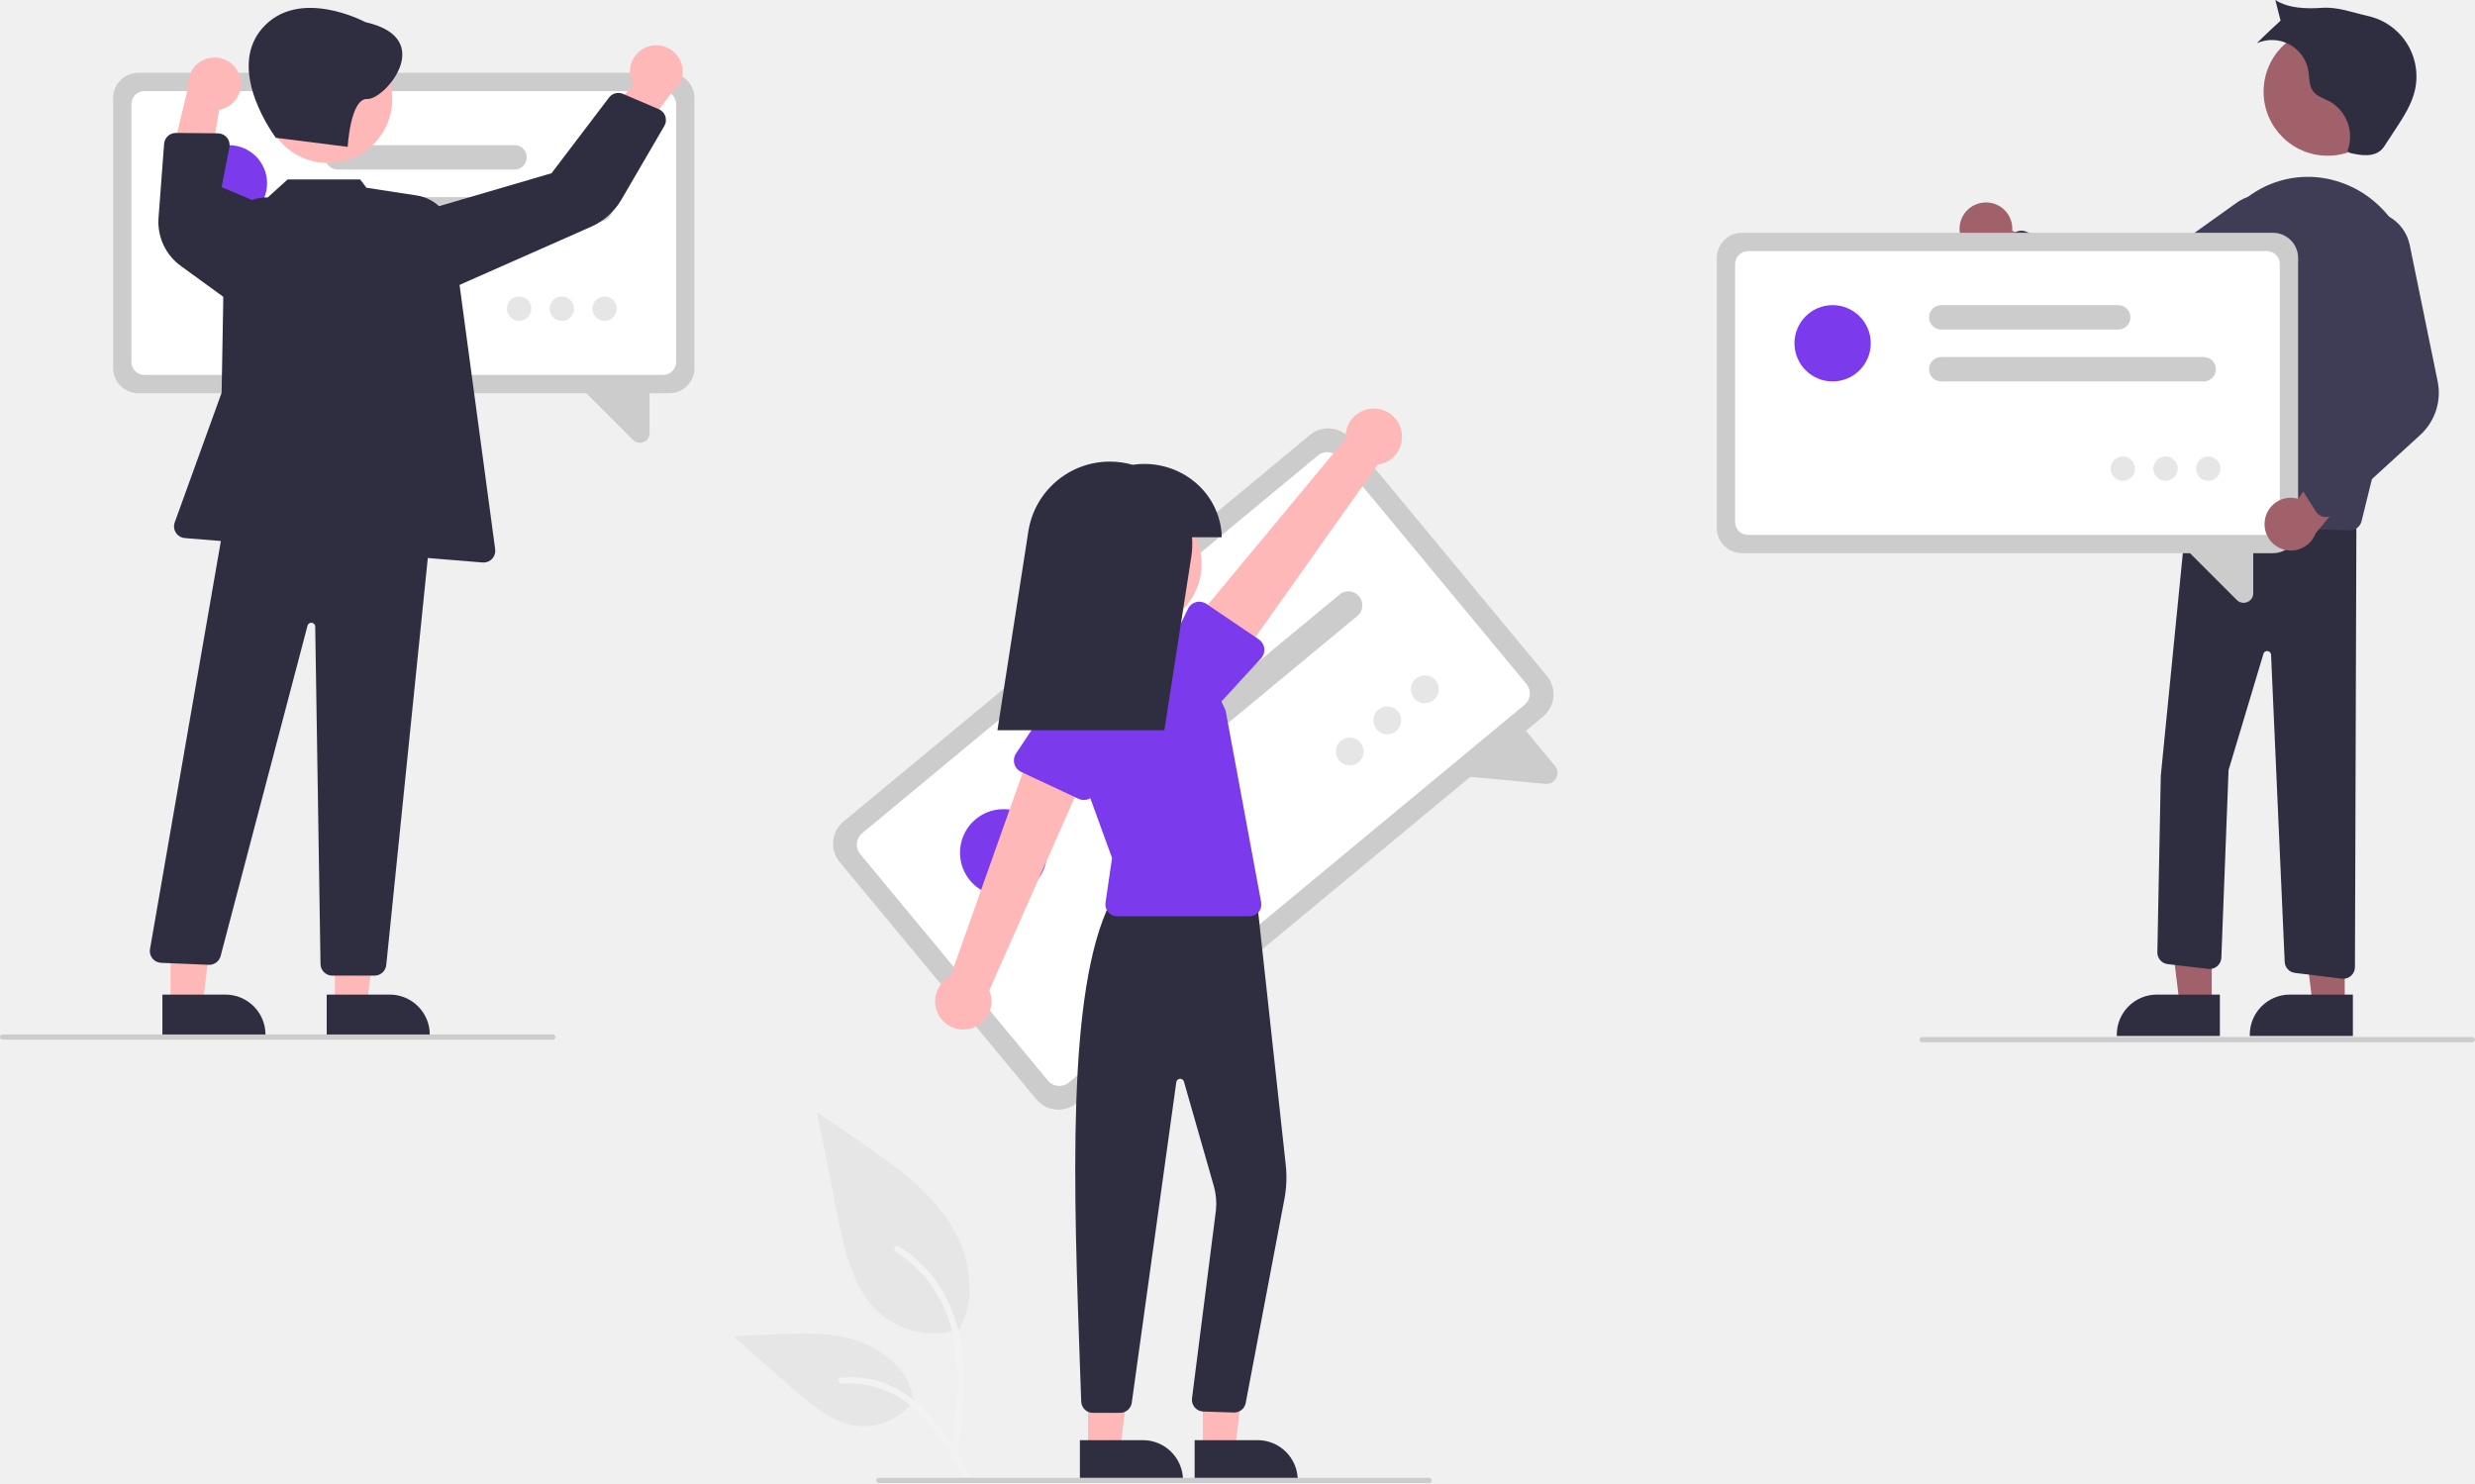
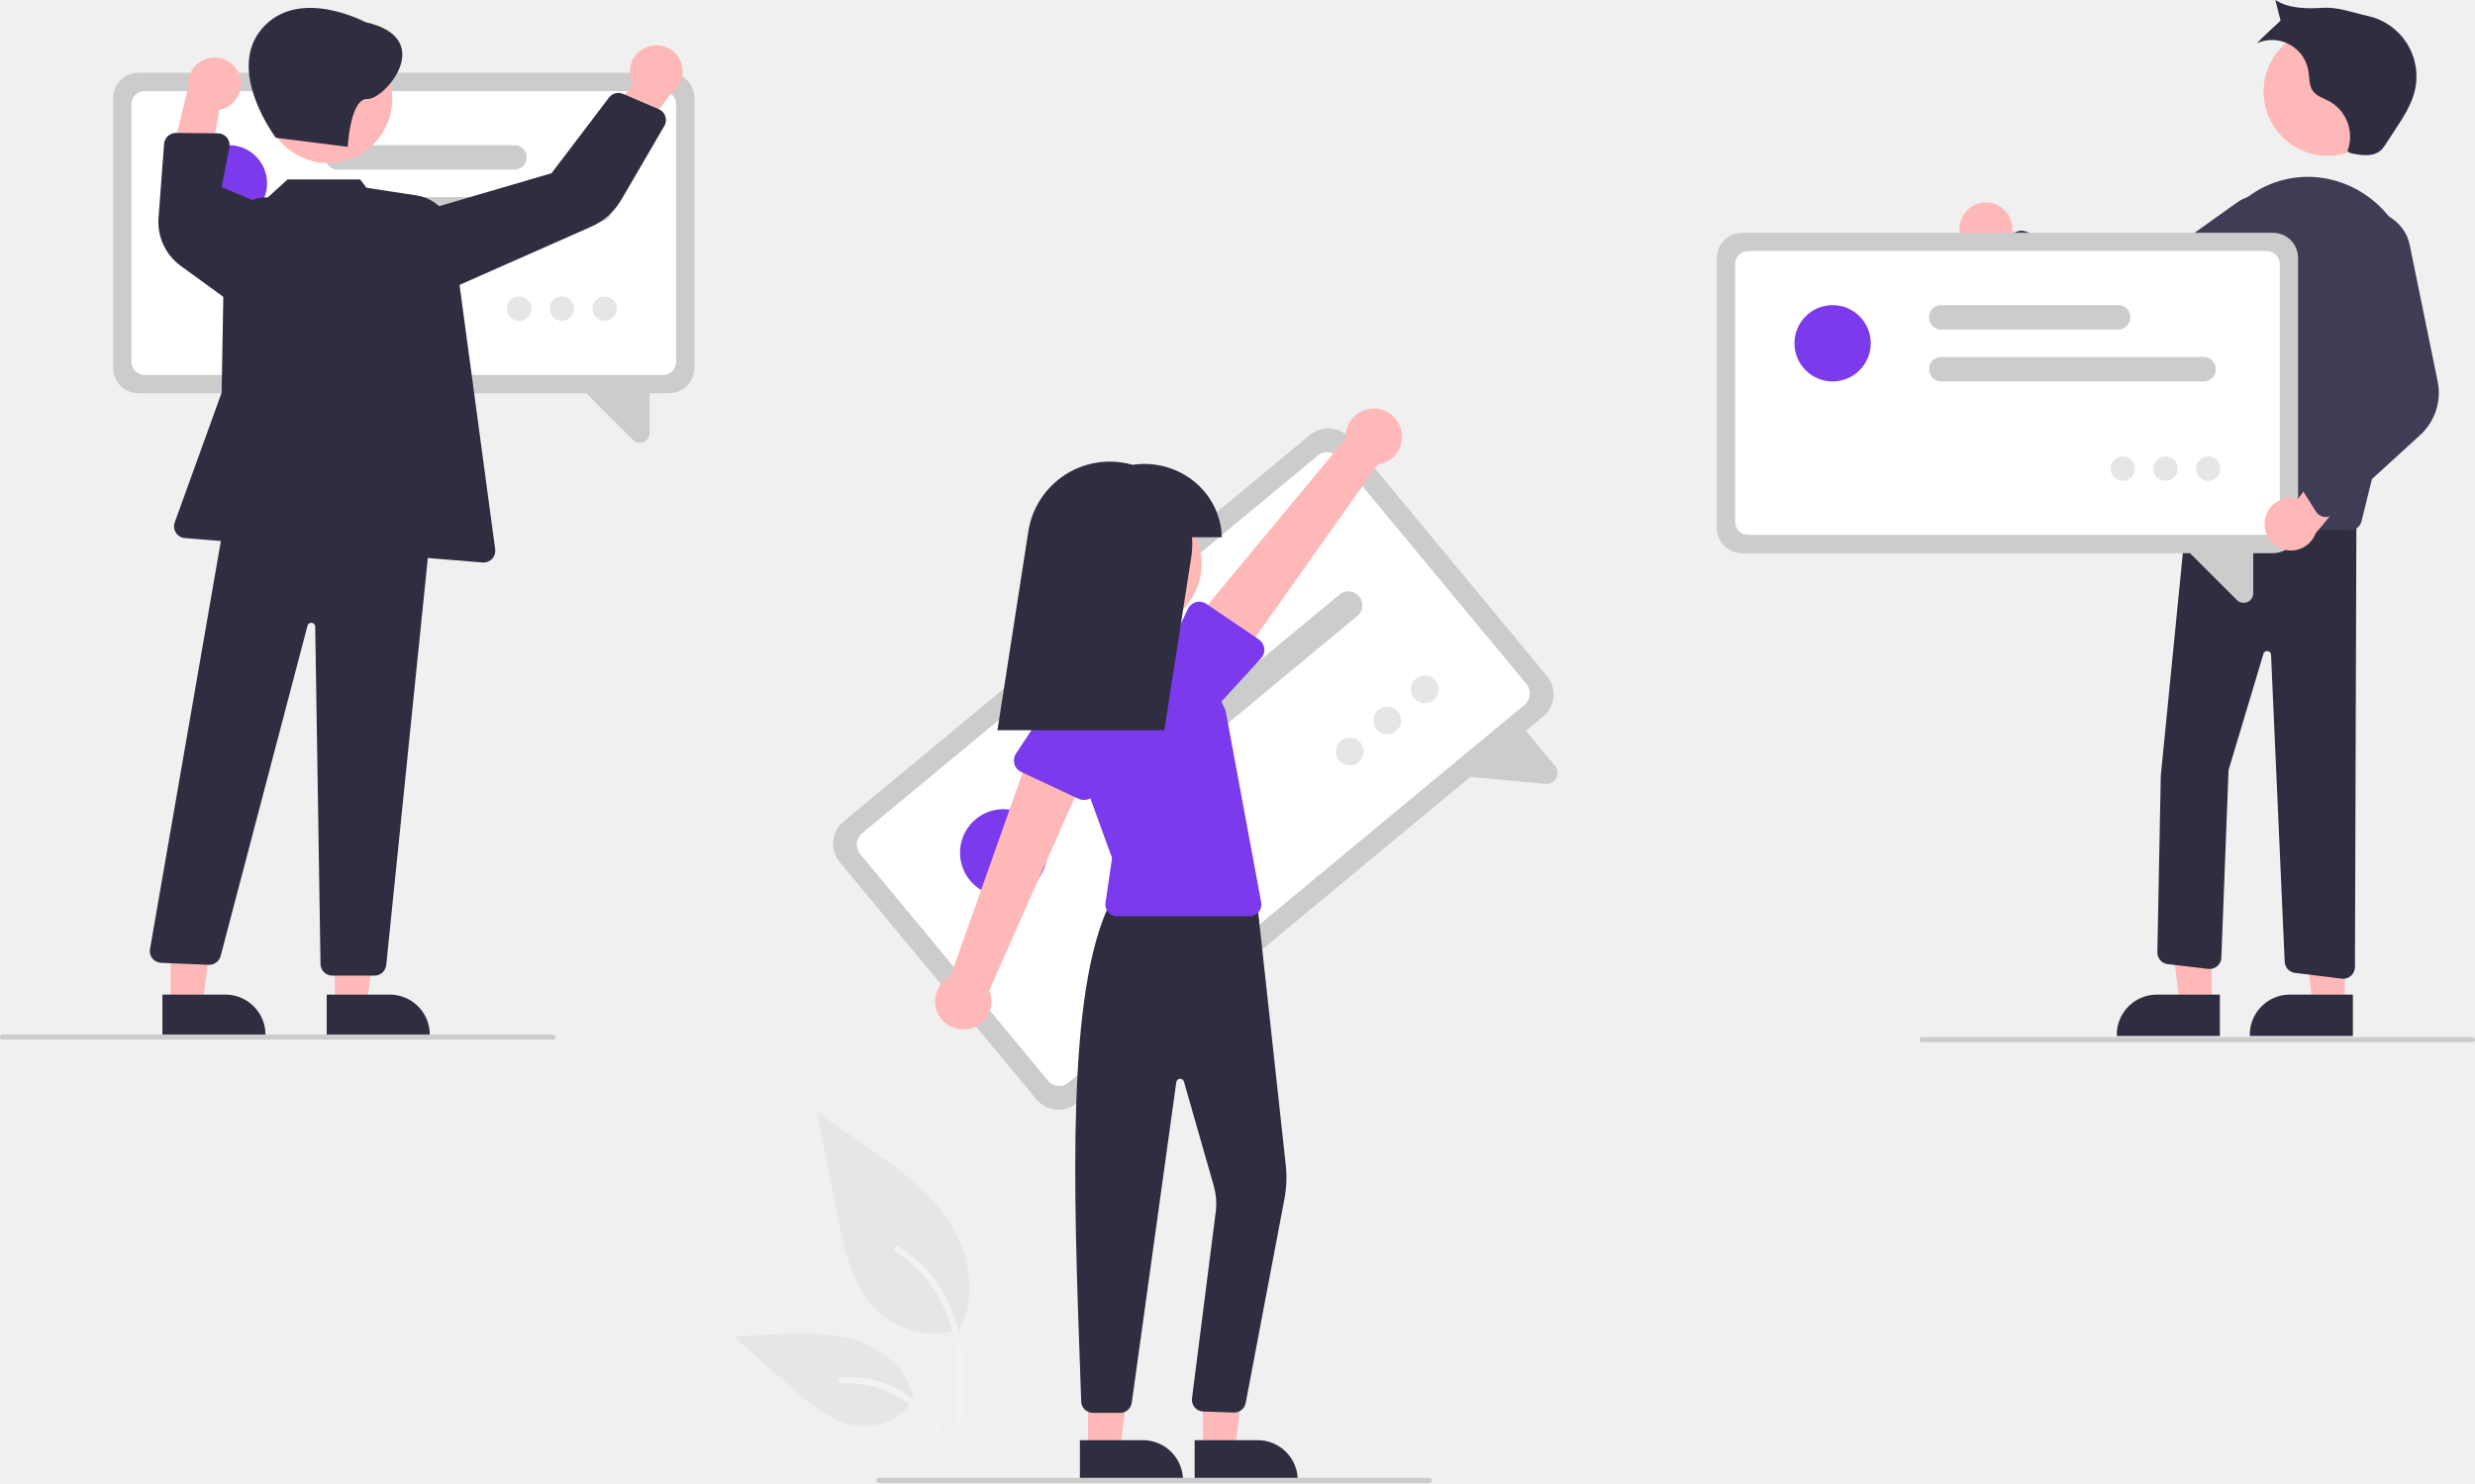
<svg xmlns="http://www.w3.org/2000/svg" data-name="Layer 1" viewBox="0 0 949 568.653">
  <path d="M493.954,675.174a31.517,31.517,0,0,1-30.435-5.361c-10.66-8.947-14.002-23.687-16.721-37.336l-8.043-40.37,16.84,11.595c12.11,8.339,24.493,16.944,32.878,29.023s12.045,28.566,5.308,41.635" fill="#e6e6e6" transform="translate(-125.5 -165.6736)" />
  <path d="M492.515,724.05c1.704-12.415,3.457-24.99,2.261-37.538-1.062-11.144-4.462-22.029-11.383-30.953a51.491,51.491,0,0,0-13.211-11.971c-1.321-.834-2.537,1.26-1.222,2.09a48.952,48.952,0,0,1,19.363,23.363c4.216,10.722,4.893,22.411,4.166,33.801-.439,6.888-1.37,13.731-2.309,20.565a1.254,1.254,0,0,0,.845,1.489,1.218,1.218,0,0,0,1.489-.845Z" fill="#f2f2f2" transform="translate(-125.5 -165.6736)" />
  <path d="M476.098,702.081a23.201,23.201,0,0,1-20.215,10.433c-10.233-.486-18.764-7.628-26.444-14.408l-22.715-20.056,15.034-.719c10.811-.517,21.901-1,32.199,2.334s19.794,11.358,21.677,22.016" fill="#e6e6e6" transform="translate(-125.5 -165.6736)" />
  <path d="M497.332,731.187c-8.204-14.516-17.719-30.648-34.722-35.805a38.746,38.746,0,0,0-14.604-1.508c-1.551.134-1.163,2.524.384,2.39a35.996,35.996,0,0,1,23.306,6.166c6.572,4.473,11.688,10.692,16.019,17.287,2.653,4.039,5.029,8.25,7.405,12.455.759,1.344,2.979.374,2.211-.986Z" fill="#f2f2f2" transform="translate(-125.5 -165.6736)" />
  <path d="M717.213,440.397,538.36,588.632a11.027,11.027,0,0,1-15.508-1.452L447.457,496.211a11.027,11.027,0,0,1,1.452-15.508L627.761,332.469A11.027,11.027,0,0,1,643.27,333.92L718.665,424.889A11.027,11.027,0,0,1,717.213,440.397Z" fill="#ccc" transform="translate(-125.5 -165.6736)" />
  <path d="M710.046,435.934,535.304,580.76a5.68,5.68,0,0,1-7.989-.748l-71.987-86.857a5.68,5.68,0,0,1,.748-7.989L630.817,340.34a5.68,5.68,0,0,1,7.989.748l71.987,86.857A5.68,5.68,0,0,1,710.046,435.934Z" fill="#fff" transform="translate(-125.5 -165.6736)" />
  <path d="M718.101,466.25l-35.94-3.364,25.723-20.245,13.857,16.719a4.152,4.152,0,0,1,.482,4.661,4.279,4.279,0,0,1-1.051,1.302A4.16,4.16,0,0,1,718.101,466.25Z" fill="#ccc" transform="translate(-125.5 -165.6736)" />
  <path d="M645.928,401.875l-88.399,73.265a5.34,5.34,0,1,1-6.815-8.223l88.399-73.265a5.34,5.34,0,1,1,6.815,8.223Z" fill="#ccc" transform="translate(-125.5 -165.6736)" />
  <path d="M602.664,408.255l-59.618,49.411a5.34,5.34,0,1,1-6.815-8.223l59.618-49.411a5.34,5.34,0,0,1,6.815,8.223Z" fill="#ccc" transform="translate(-125.5 -165.6736)" />
  <circle cx="384.787" cy="326.947" fill="#7c3aed" r="16.688" />
  <circle cx="517.532" cy="288.156" fill="#e6e6e6" r="5.34" />
  <circle cx="531.923" cy="276.229" fill="#e6e6e6" r="5.34" />
  <circle cx="546.313" cy="264.302" fill="#e6e6e6" r="5.34" />
  <polygon fill="#ffb8b8" points="461.198 556.214 473.458 556.213 479.29 508.925 461.196 508.926 461.198 556.214" />
  <path d="M583.571,717.885l24.144-.001h.001a15.386,15.386,0,0,1,15.386,15.386v.5l-39.531.001Z" fill="#2f2e41" transform="translate(-125.5 -165.6736)" />
  <polygon fill="#ffb8b8" points="417.198 556.214 429.458 556.213 435.29 508.925 417.196 508.926 417.198 556.214" />
  <path d="M539.571,717.885l24.144-.001h.001a15.386,15.386,0,0,1,15.386,15.386v.5l-39.531.001Z" fill="#2f2e41" transform="translate(-125.5 -165.6736)" />
  <path d="M555.001,707.419h-.002l-10.426-.003a4.482,4.482,0,0,1-4.495-4.338l-.328-9.121c-2.635-72.94-5.361-148.364,11.517-182.265l.132-.267,55.88-2.022,11.219,102.911a44.621,44.621,0,0,1-.52,13.164L603.148,703.627a4.499,4.499,0,0,1-4.597,3.658l-11.71-.38a4.502,4.502,0,0,1-4.302-4.943l9.199-72.279a24.702,24.702,0,0,0-.835-9.284l-11.44-39.994a1.5,1.5,0,0,0-2.928.206L559.458,703.538A4.518,4.518,0,0,1,555.001,707.419Z" fill="#2f2e41" transform="translate(-125.5 -165.6736)" />
  <circle cx="436.183" cy="216.281" fill="#ffb8b8" r="24.561" />
  <path d="M604.66,517h-50.823a4.5,4.5,0,0,1-4.453-5.15l2.511-17.196-14.744-40.554a29.844,29.844,0,0,1,24.009-39.767h0a29.73,29.73,0,0,1,31.021,16.815l3.239,6.891L609.085,511.679a4.5,4.5,0,0,1-4.425,5.32Z" fill="#7c3aed" transform="translate(-125.5 -165.6736)" />
  <path d="M497.374,560.136a10.743,10.743,0,0,0,7.445-14.694l39.602-89.472-22.655-5.706L489.962,540.006a10.801,10.801,0,0,0,7.412,20.13Z" fill="#ffb8b8" transform="translate(-125.5 -165.6736)" />
  <path d="M539.06,471.971l-22.033-10.314a4.817,4.817,0,0,1-1.974-7.022l13.39-20.223a13.377,13.377,0,0,1,24.198,11.413l-6.924,23.163a4.817,4.817,0,0,1-6.657,2.982Z" fill="#7c3aed" transform="translate(-125.5 -165.6736)" />
  <path d="M662.575,329.897a10.743,10.743,0,0,1-8.809,13.919L597.197,423.651,580.695,407.115l60.794-73.275a10.801,10.801,0,0,1,21.086-3.943Z" fill="#ffb8b8" transform="translate(-125.5 -165.6736)" />
  <path d="M610.279,414.281a4.812,4.812,0,0,1-1.235,3.816l-16.349,17.809a13.377,13.377,0,0,1-22.195-14.939L581.012,399.109a4.817,4.817,0,0,1,7.042-1.9l20.142,13.643A4.811,4.811,0,0,1,610.279,414.281Z" fill="#7c3aed" transform="translate(-125.5 -165.6736)" />
  <path d="M593.955,371.674a25.26,25.26,0,0,0-.918-6.576c-3.957-14.622-18.565-23.399-33.225-21.196a31.7,31.7,0,0,0-8.769-1.228h0a31.621,31.621,0,0,0-31.246,26.767l-11.842,76.233h64l10.334-66.526a31.777,31.777,0,0,0,.269-7.474Z" fill="#2f2e41" transform="translate(-125.5 -165.6736)" />
  <path d="M673.5,734.326h-211a1,1,0,1,1,0-2h211a1,1,0,0,1,0,2Z" fill="#ccc" transform="translate(-125.5 -165.6736)" />
-   <path d="M886.07,243.341a10.056,10.056,0,0,1,10.986,10.819l32.707,14.395-15.602,10.071-28.667-15.214a10.11,10.11,0,0,1,.576-20.071Z" fill="#a0616a" transform="translate(-125.5 -165.6736)" />
-   <circle cx="892.502" cy="35.15" fill="#a0616a" r="24.561" />
-   <polygon fill="#a0616a" points="848.05 385.364 835.79 385.363 829.958 338.075 848.052 338.076 848.05 385.364" />
+   <path d="M886.07,243.341a10.056,10.056,0,0,1,10.986,10.819l32.707,14.395-15.602,10.071-28.667-15.214a10.11,10.11,0,0,1,.576-20.071Z" fill="#ffb8b8" transform="translate(-125.5 -165.6736)" />
+   <circle cx="892.502" cy="35.15" fill="#ffb8b8" r="24.561" />
+   <polygon fill="#ffb8b8" points="848.05 385.364 835.79 385.363 829.958 338.075 848.052 338.076 848.05 385.364" />
  <path d="M976.676,562.921l-39.531-.001v-.5a15.386,15.386,0,0,1,15.386-15.386h.001l24.144.001Z" fill="#2f2e41" transform="translate(-125.5 -165.6736)" />
-   <polygon fill="#a0616a" points="899.05 385.364 886.79 385.363 880.958 338.075 899.052 338.076 899.05 385.364" />
+   <polygon fill="#ffb8b8" points="899.05 385.364 886.79 385.363 880.958 338.075 899.052 338.076 899.05 385.364" />
  <path d="M1027.676,562.921l-39.531-.001v-.5a15.386,15.386,0,0,1,15.386-15.386h.001l24.144.001Z" fill="#2f2e41" transform="translate(-125.5 -165.6736)" />
  <path d="M1023.969,540.966a4.507,4.507,0,0,1-.549-.034l-17.946-2.209a4.493,4.493,0,0,1-3.944-4.235L996.3,416.723a1.5,1.5,0,0,0-2.857-.554l-13.434,44.784L977.242,532.89a4.498,4.498,0,0,1-5.023,4.295l-15.541-1.829a4.485,4.485,0,0,1-3.973-4.557l1.319-67.714,10.529-106.292.47.018,64.022,2.468-.577,177.201a4.501,4.501,0,0,1-4.501,4.485Z" fill="#2f2e41" transform="translate(-125.5 -165.6736)" />
  <path d="M1026.62,368.992c-.039,0-.078,0-.117-.001l-64.479-1.689a4.5,4.5,0,0,1-4.341-5.104l12.39-91.191a44.132,44.132,0,0,1,18.68-30.792,38.196,38.196,0,0,1,31.108-5.547c22.506,5.703,36.008,29.87,30.097,53.872l-18.968,77.029A4.526,4.526,0,0,1,1026.62,368.992Z" fill="#3f3d56" transform="translate(-125.5 -165.6736)" />
  <path d="M942.03,296.578a21.822,21.822,0,0,1-11.964-3.555l-37.602-24.67a4.499,4.499,0,0,1-.799-6.856l5.665-5.98a4.484,4.484,0,0,1,4.932-1.087l42.002,16.726,38.909-27.786a16.155,16.155,0,1,1,16.446,27.678l-48.088,23.357A21.74,21.74,0,0,1,942.03,296.578Z" fill="#3f3d56" transform="translate(-125.5 -165.6736)" />
  <path d="M1026.512,224.311c4.19.989,9.245,1.749,12.24-1.345a12.511,12.511,0,0,0,1.416-1.89l3.915-5.977c2.999-4.579,6.051-9.277,7.321-14.602a23.741,23.741,0,0,0-17.907-28.674c-5.846-1.309-11.566-3.561-17.542-3.15s-12.985.276-18-3c.313,1.46,2.003,7.913,2.003,7.913s-7.541,6.919-9.054,8.644a14.166,14.166,0,0,1,19.723,10.671c.428,2.626.177,5.538,1.737,7.693,1.484,2.05,4.145,2.768,6.382,3.952a15.563,15.563,0,0,1,6.847,19.045Z" fill="#2f2e41" transform="translate(-125.5 -165.6736)" />
  <path d="M997.023,377.788H793.434a9.664,9.664,0,0,1-9.653-9.653V264.586a9.664,9.664,0,0,1,9.653-9.653H997.023a9.664,9.664,0,0,1,9.653,9.653V368.135A9.664,9.664,0,0,1,997.023,377.788Z" fill="#ccc" transform="translate(-125.5 -165.6736)" />
  <path d="M994.683,370.768H795.774a4.978,4.978,0,0,1-4.973-4.973v-98.87a4.978,4.978,0,0,1,4.973-4.973H994.683a4.978,4.978,0,0,1,4.973,4.973v98.87A4.978,4.978,0,0,1,994.683,370.768Z" fill="#fff" transform="translate(-125.5 -165.6736)" />
  <path d="M983.164,395.73l-22.37-22.37,28.68.725V393.117a3.639,3.639,0,0,1-2.282,3.415,3.75,3.75,0,0,1-1.438.291A3.646,3.646,0,0,1,983.164,395.73Z" fill="#ccc" transform="translate(-125.5 -165.6736)" />
  <path d="M970.465,311.927H869.84a4.68,4.68,0,1,1,0-9.36H970.465a4.68,4.68,0,0,1,0,9.36Z" fill="#ccc" transform="translate(-125.5 -165.6736)" />
  <path d="M937.703,292.036H869.84a4.68,4.68,0,1,1,0-9.36H937.703a4.68,4.68,0,1,1,0,9.36Z" fill="#ccc" transform="translate(-125.5 -165.6736)" />
  <circle cx="702.686" cy="131.628" fill="#7c3aed" r="14.626" />
  <circle cx="813.955" cy="179.692" fill="#e6e6e6" r="4.68" />
  <circle cx="830.336" cy="179.692" fill="#e6e6e6" r="4.68" />
  <circle cx="846.716" cy="179.692" fill="#e6e6e6" r="4.68" />
-   <path d="M993.871,365.474a10.056,10.056,0,0,1,12.838-8.54l20.783-29.069,6.665,17.332-20.758,24.948a10.11,10.11,0,0,1-19.529-4.671Z" fill="#a0616a" transform="translate(-125.5 -165.6736)" />
+   <path d="M993.871,365.474a10.056,10.056,0,0,1,12.838-8.54l20.783-29.069,6.665,17.332-20.758,24.948a10.11,10.11,0,0,1-19.529-4.671Z" fill="#ffb8b8" transform="translate(-125.5 -165.6736)" />
  <path d="M1017.678,363.906a4.536,4.536,0,0,1-.981-.025,4.489,4.489,0,0,1-3.205-2.06l-4.392-6.968a4.48,4.48,0,0,1,.168-5.048l26.602-36.553-17.291-44.576a16.07,16.07,0,0,1,8.813-20.739h0a16.154,16.154,0,0,1,22.073,11.656l10.728,52.373a21.884,21.884,0,0,1-6.651,20.454l-33.21,30.325A4.487,4.487,0,0,1,1017.678,363.906Z" fill="#3f3d56" transform="translate(-125.5 -165.6736)" />
  <path d="M1073.5,565.326h-211a1,1,0,0,1,0-2h211a1,1,0,0,1,0,2Z" fill="#ccc" transform="translate(-125.5 -165.6736)" />
  <path d="M382.118,316.45H178.528a9.664,9.664,0,0,1-9.653-9.653V203.247a9.664,9.664,0,0,1,9.653-9.653H382.118a9.664,9.664,0,0,1,9.653,9.653V306.797A9.664,9.664,0,0,1,382.118,316.45Z" fill="#ccc" transform="translate(-125.5 -165.6736)" />
  <path d="M379.777,309.43H180.868a4.978,4.978,0,0,1-4.973-4.973v-98.87a4.978,4.978,0,0,1,4.973-4.973H379.777a4.978,4.978,0,0,1,4.973,4.973v98.87A4.978,4.978,0,0,1,379.777,309.43Z" fill="#fff" transform="translate(-125.5 -165.6736)" />
  <path d="M368.258,334.392l-22.37-22.37,28.68.725v19.032a3.639,3.639,0,0,1-2.282,3.415,3.75,3.75,0,0,1-1.438.291A3.646,3.646,0,0,1,368.258,334.392Z" fill="#ccc" transform="translate(-125.5 -165.6736)" />
  <path d="M355.559,250.588H254.934a4.68,4.68,0,1,1,0-9.36H355.559a4.68,4.68,0,0,1,0,9.36Z" fill="#ccc" transform="translate(-125.5 -165.6736)" />
  <path d="M322.798,230.697H254.934a4.68,4.68,0,1,1,0-9.36h67.863a4.68,4.68,0,1,1,0,9.36Z" fill="#ccc" transform="translate(-125.5 -165.6736)" />
  <circle cx="87.78" cy="70.289" fill="#7c3aed" r="14.626" />
  <circle cx="199.049" cy="118.353" fill="#e6e6e6" r="4.68" />
  <circle cx="215.43" cy="118.353" fill="#e6e6e6" r="4.68" />
  <circle cx="231.811" cy="118.353" fill="#e6e6e6" r="4.68" />
  <path d="M373.674,183.645a10.056,10.056,0,0,0-5.31,14.476l-23.42,26.99,18.409,2.439,19.418-26.004A10.11,10.11,0,0,0,373.674,183.645Z" fill="#ffb8b8" transform="translate(-125.5 -165.6736)" />
  <path d="M217.298,194.451a10.056,10.056,0,0,1-7.754,13.328l-5.828,35.256L190.088,230.42l7.624-31.546a10.11,10.11,0,0,1,19.586-4.423Z" fill="#ffb8b8" transform="translate(-125.5 -165.6736)" />
  <polygon fill="#ffb8b8" points="128.399 385.364 140.659 385.363 146.491 338.075 128.397 338.076 128.399 385.364" />
  <path d="M250.772,547.035l24.144-.001h.001a15.386,15.386,0,0,1,15.386,15.386v.5l-39.531.001Z" fill="#2f2e41" transform="translate(-125.5 -165.6736)" />
  <polygon fill="#ffb8b8" points="65.399 385.364 77.659 385.363 83.491 338.075 65.397 338.076 65.399 385.364" />
  <path d="M187.772,547.035l24.144-.001h.001a15.386,15.386,0,0,1,15.386,15.386v.5l-39.531.001Z" fill="#2f2e41" transform="translate(-125.5 -165.6736)" />
  <circle cx="125.84" cy="37.947" fill="#ffb8b8" r="24.561" />
  <path d="M248.396,535.328l-2.031-129.406a1.5,1.5,0,0,0-2.959-.324l-33.291,126.576a4.555,4.555,0,0,1-4.571,3.459l-18.29-.782a4.501,4.501,0,0,1-4.272-5.061l28.249-162.658.058-.459,78.682,3.723.513.023L273.611,535.599a4.519,4.519,0,0,1-4.487,4.166H252.895A4.518,4.518,0,0,1,248.396,535.328Z" fill="#2f2e41" transform="translate(-125.5 -165.6736)" />
  <path d="M310.54,381.357l-114.178-9.37a4.499,4.499,0,0,1-3.864-6.015l17.981-49.712,1.035-59.003a16.181,16.181,0,0,1,16.667-15.891l7.593-6.883h27.82l2.422,3.176,19.357,2.975a16.272,16.272,0,0,1,13.58,13.833L315.368,376.272a4.501,4.501,0,0,1-4.454,5.101C310.79,381.373,310.665,381.368,310.54,381.357Z" fill="#2f2e41" transform="translate(-125.5 -165.6736)" />
  <path d="M288.294,246.355l48.684-14.264L359.011,203.083a4.499,4.499,0,0,1,5.352-1.416l13.756,5.88a4.5,4.5,0,0,1,2.119,6.403l-16.466,28.256A25.197,25.197,0,0,1,352.119,252.629l-57.261,25.312Z" fill="#2f2e41" transform="translate(-125.5 -165.6736)" />
  <path d="M194.893,267.691a20.865,20.865,0,0,1-8.604-18.575l2.136-28.308a4.512,4.512,0,0,1,4.488-4.161h.04l16.132.144a4.501,4.501,0,0,1,4.376,5.365l-2.993,15.271,21.36,9.025-17.987,34.993Z" fill="#2f2e41" transform="translate(-125.5 -165.6736)" />
  <path d="M265.628,174.17s-25.685-13.83-39.685,2.492,5.334,41.848,5.334,41.848l27.548,3.474s1-18.726,7.559-18.363S293.313,180.355,265.628,174.17Z" fill="#2f2e41" transform="translate(-125.5 -165.6736)" />
  <path d="M337.5,564.326h-211a1,1,0,0,1,0-2h211a1,1,0,0,1,0,2Z" fill="#ccc" transform="translate(-125.5 -165.6736)" />
</svg>
